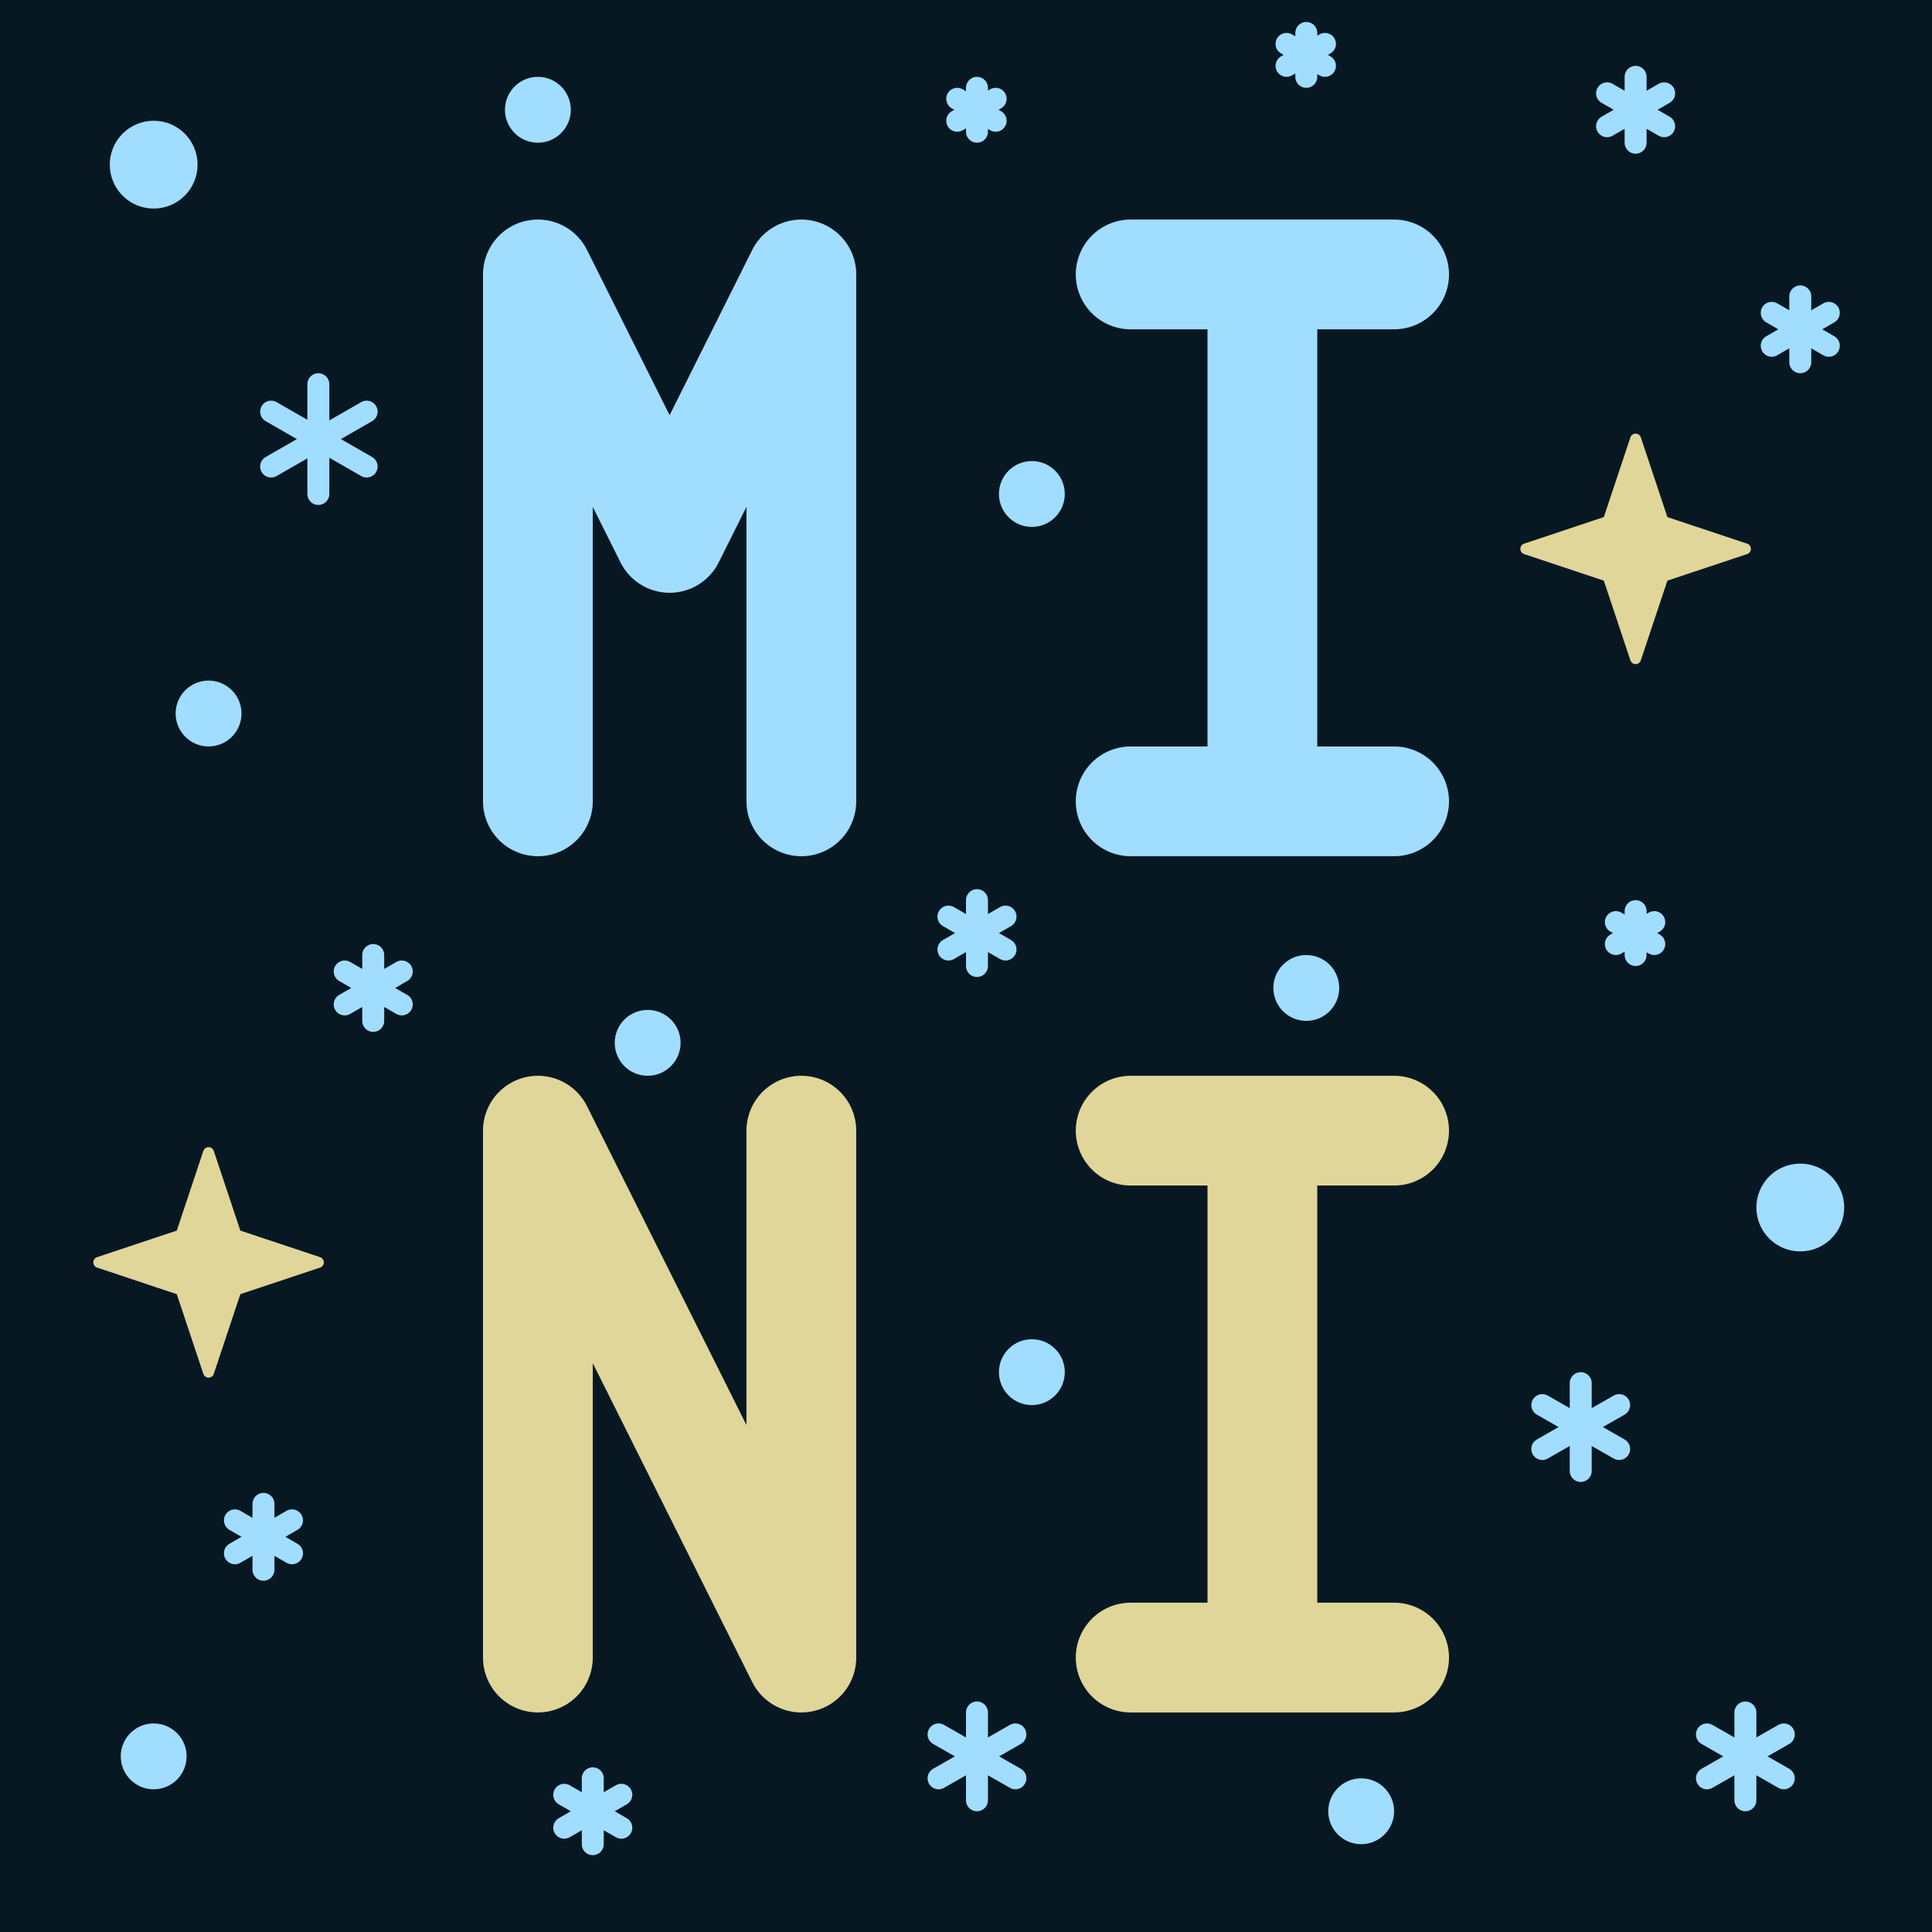
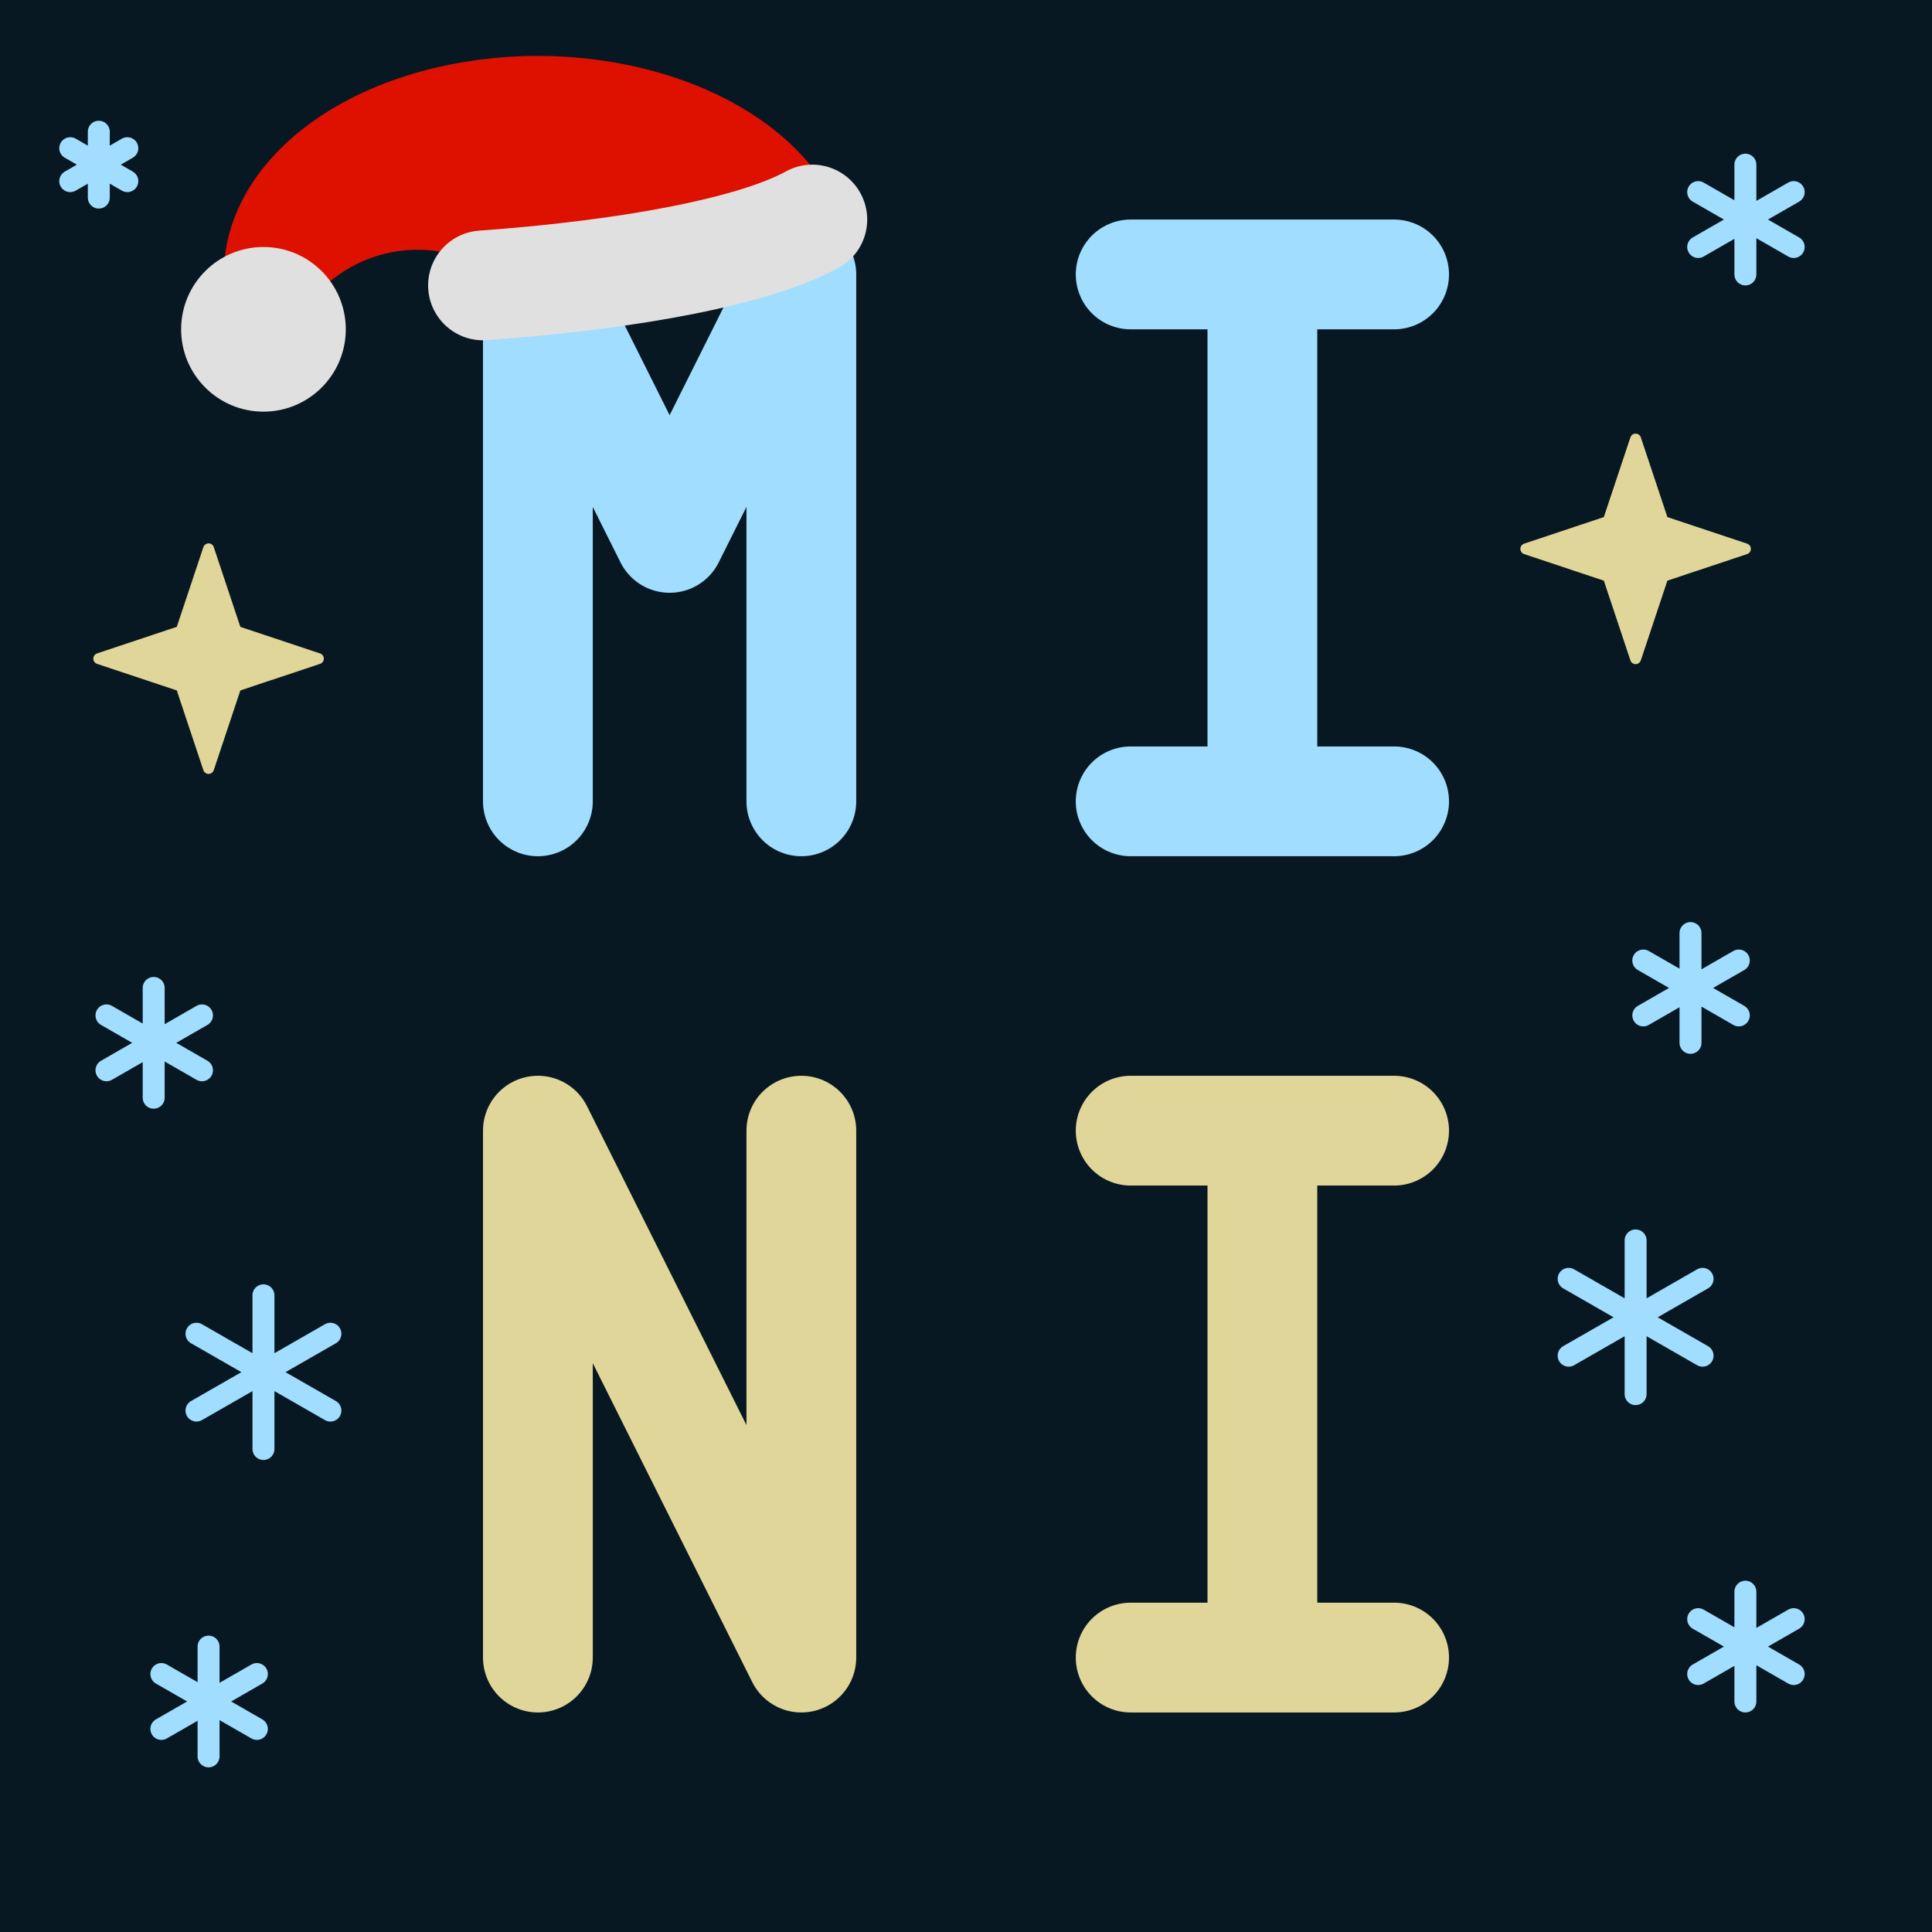
<svg xmlns="http://www.w3.org/2000/svg" version="1.1" width="176" height="176" viewBox="-49 -25 176 176">
  <g stroke-width="10" stroke-linecap="round" stroke-linejoin="round" fill="#081823">
    <rect x="-49" y="-25" width="100%" height="100%" />
    <path d="M0,0 m0,48 l0,-48 l12,24 l12,-24 l0,48" stroke="#A1DDFF" />
    <path d="M54,0 l24,0 m-12,0 l0,48 m-12,0 l24,0" stroke="#A1DDFF" />
    <path d="M0,78 m0,48 l0,-48 l24,48 l0,-48" stroke="#E0D699" />
    <path d="M54,78 l24,0 m-12,0 l0,48 m-12,0 l24,0" stroke="#E0D699" />
    <g stroke-width="1" stroke="#E0D699" fill="#E0D699">
-       <path d="M-30,90 m10,0 l-7.5,2.5 l-2.5,7.5 l-2.5,-7.5 l-7.5,-2.5 l7.5,-2.5 l2.5,-7.5 l2.5,7.5 l7.5,2.5" />
+       <path d="M-30,35 m10,0 l-7.5,2.5 l-2.5,7.5 l-2.5,-7.5 l-7.5,-2.5 l7.5,-2.5 l2.5,-7.5 l2.5,7.5 l7.5,2.5" />
      <path d="M100,25 m10,0 l-7.5,2.5 l-2.5,7.5 l-2.5,-7.5 l-7.5,-2.5 l7.5,-2.5 l2.5,-7.5 l2.5,7.5 l7.5,2.5" />
    </g>
+     <g stroke-width="5">
+       <path d="M0,0 m25,-5 a15,10,0,0,0,-50,10 a15,15,0,0,1,25,-5" fill="#DE1100" stroke="#DE1100" />
+       <path d="M0,0 m-20,5 a5,5,0,0,0,-10,0 a5,5,0,0,0,10,0" fill="#E0E0E0" stroke="#E0E0E0" />
+       <path d="M0,0 m-5,1 a50,10,0,0,0,30,-6" stroke-width="10" fill="#E0E0E0" stroke="#E0E0E0" />
+     </g>
    <g stroke-width="2" stroke="#A1DDFF" fill="#A1DDFF">
-       <path d="M-35,-10 m0,3 a3,3,0,0,1,0,-6 a3,3,0,0,1,0,6" />
-       <path d="M-35,135 m0,2 a2,2,0,0,1,0,-4 a2,2,0,0,1,0,4" />
-       <path d="M-30,40 m0,2 a2,2,0,0,1,0,-4 a2,2,0,0,1,0,4" />
-       <path d="M-25,115 m0,3 l0,-6 m2.6,1.5 l-5.2,3 m0,-3 l5.2,3" />
-       <path d="M-20,15 m0,5 l0,-10 m4.4,2.5 l-8.7,5 m0,-5 l8.7,5" />
-       <path d="M-15,65 m0,3 l0,-6 m2.6,1.5 l-5.2,3 m0,-3 l5.2,3" />
-       <path d="M5,140 m0,3 l0,-6 m2.6,1.5 l-5.2,3 m0,-3 l5.2,3" />
-       <path d="M10,70 m0,2 a2,2,0,0,1,0,-4 a2,2,0,0,1,0,4" />
-       <path d="M0,-15 m0,2 a2,2,0,0,1,0,-4 a2,2,0,0,1,0,4" />
-       <path d="M40,-15 m0,2 l0,-4 m1.7,1 l-3.5,2 m0,-2 l3.5,2" />
-       <path d="M40,60 m0,3 l0,-6 m2.6,1.5 l-5.2,3 m0,-3 l5.2,3" />
-       <path d="M40,135 m0,4 l0,-8 m3.5,2 l-7.0,4 m0,-4 l7.0,4" />
-       <path d="M45,20 m0,2 a2,2,0,0,1,0,-4 a2,2,0,0,1,0,4" />
-       <path d="M45,100 m0,2 a2,2,0,0,1,0,-4 a2,2,0,0,1,0,4" />
-       <path d="M70,-20 m0,2 l0,-4 m1.7,1 l-3.5,2 m0,-2 l3.5,2" />
-       <path d="M70,65 m0,2 a2,2,0,0,1,0,-4 a2,2,0,0,1,0,4" />
-       <path d="M75,140 m0,2 a2,2,0,0,1,0,-4 a2,2,0,0,1,0,4" />
-       <path d="M95,105 m0,4 l0,-8 m3.5,2 l-7.0,4 m0,-4 l7.0,4" />
-       <path d="M100,-15 m0,3 l0,-6 m2.6,1.5 l-5.2,3 m0,-3 l5.2,3" />
-       <path d="M100,60 m0,2 l0,-4 m1.7,1 l-3.5,2 m0,-2 l3.5,2" />
-       <path d="M110,135 m0,4 l0,-8 m3.5,2 l-7.0,4 m0,-4 l7.0,4" />
-       <path d="M115,5 m0,3 l0,-6 m2.6,1.5 l-5.2,3 m0,-3 l5.2,3" />
-       <path d="M115,85 m0,3 a3,3,0,0,1,0,-6 a3,3,0,0,1,0,6" />
+       <path d="M-40,-10 m0,3 l0,-6 m2.6,1.5 l-5.2,3 m0,-3 l5.2,3" />
+       <path d="M-35,70 m0,5 l0,-10 m4.4,2.5 l-8.7,5 m0,-5 l8.7,5" />
+       <path d="M-30,130 m0,5 l0,-10 m4.4,2.5 l-8.7,5 m0,-5 l8.7,5" />
+       <path d="M-25,100 m0,7.0 l0,-14.0 m6.1,3.5 l-12.2,7.0 m0,-7.0 l12.2,7.0" />
+       <path d="M100,95 m0,7.0 l0,-14.0 m6.1,3.5 l-12.2,7.0 m0,-7.0 l12.2,7.0" />
+       <path d="M105,65 m0,5 l0,-10 m4.4,2.5 l-8.7,5 m0,-5 l8.7,5" />
+       <path d="M110,-5 m0,5 l0,-10 m4.4,2.5 l-8.7,5 m0,-5 l8.7,5" />
+       <path d="M110,125 m0,5 l0,-10 m4.4,2.5 l-8.7,5 m0,-5 l8.7,5" />
    </g>
  </g>
</svg>
